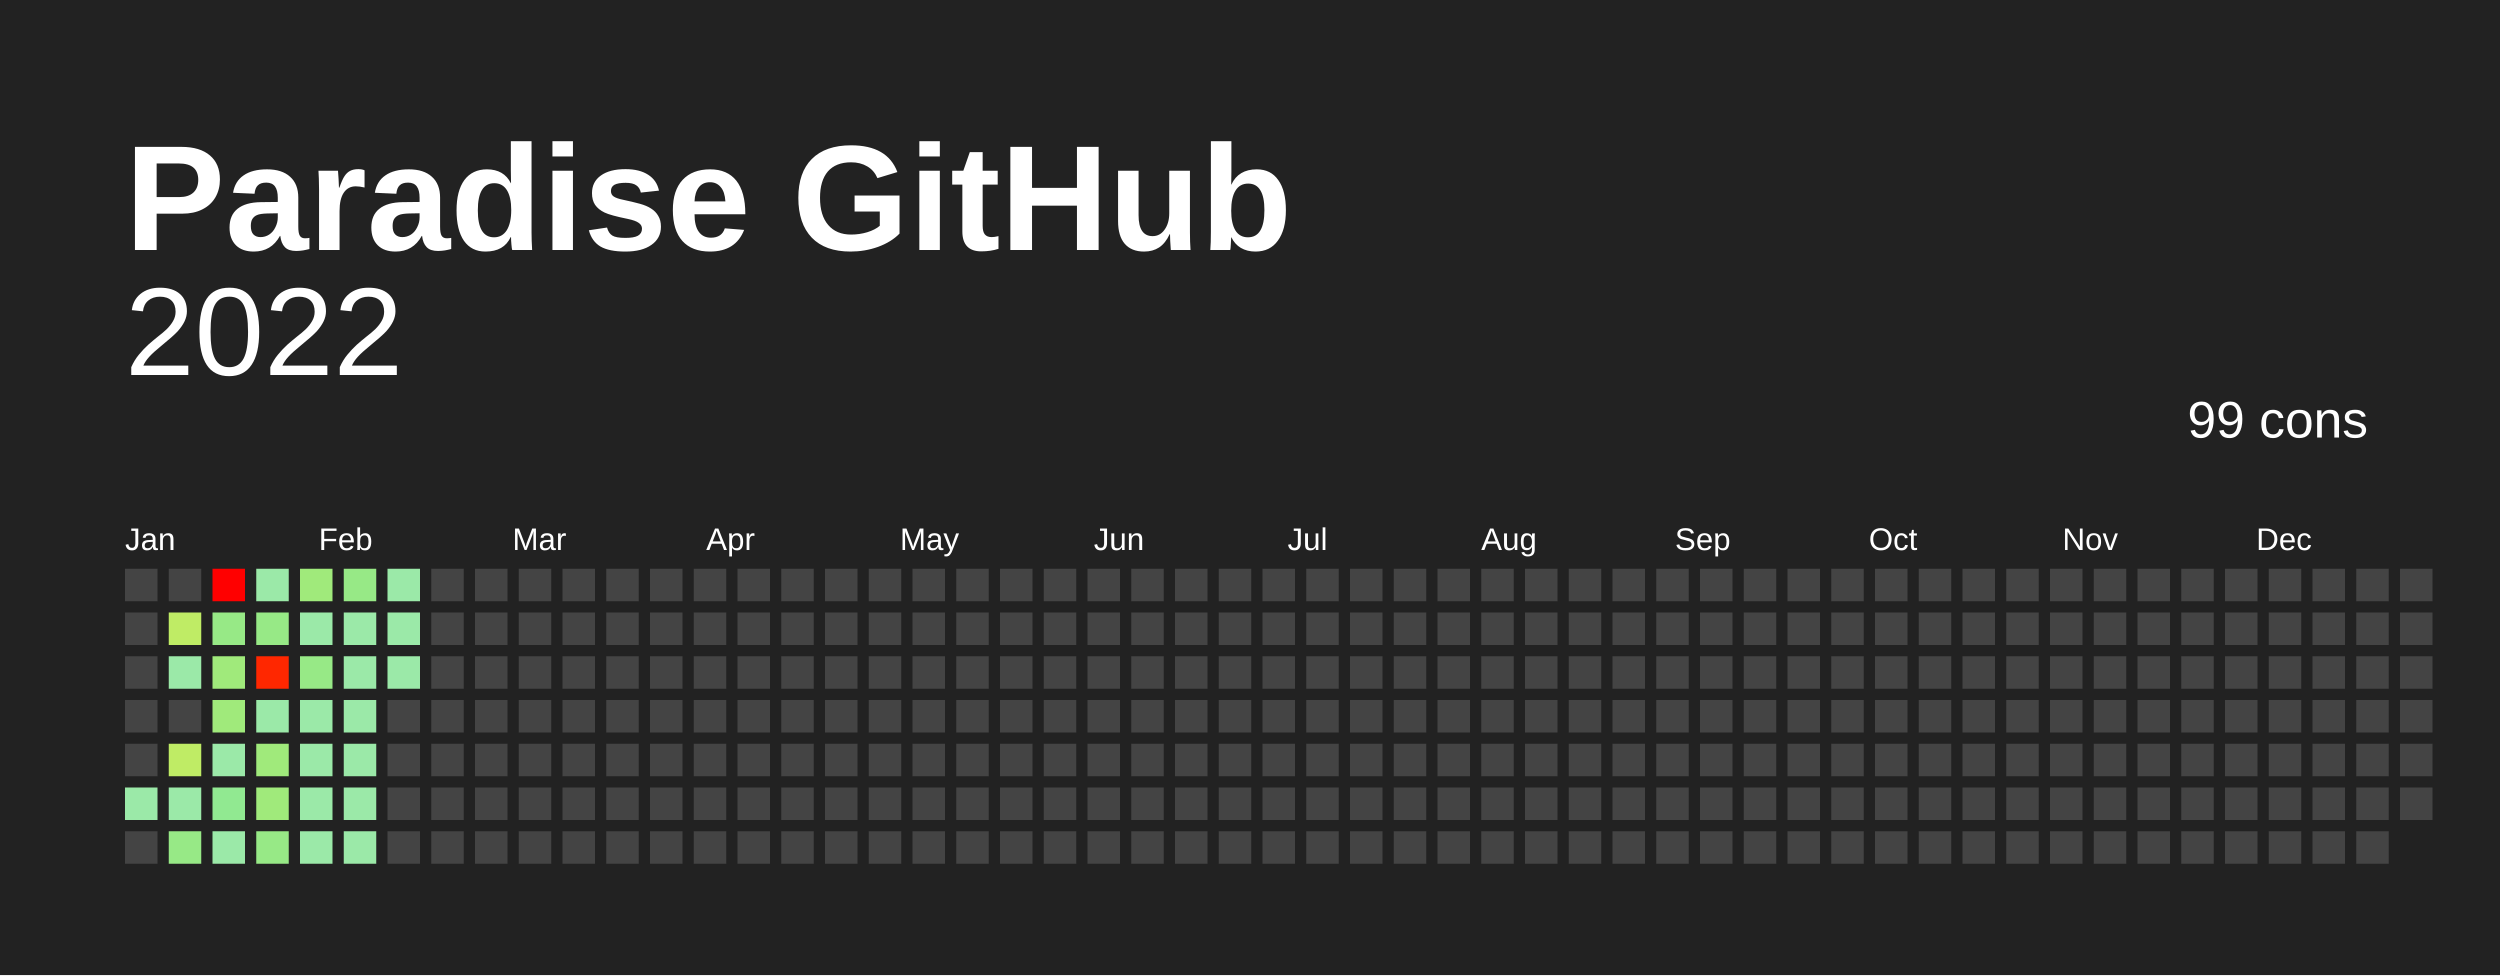
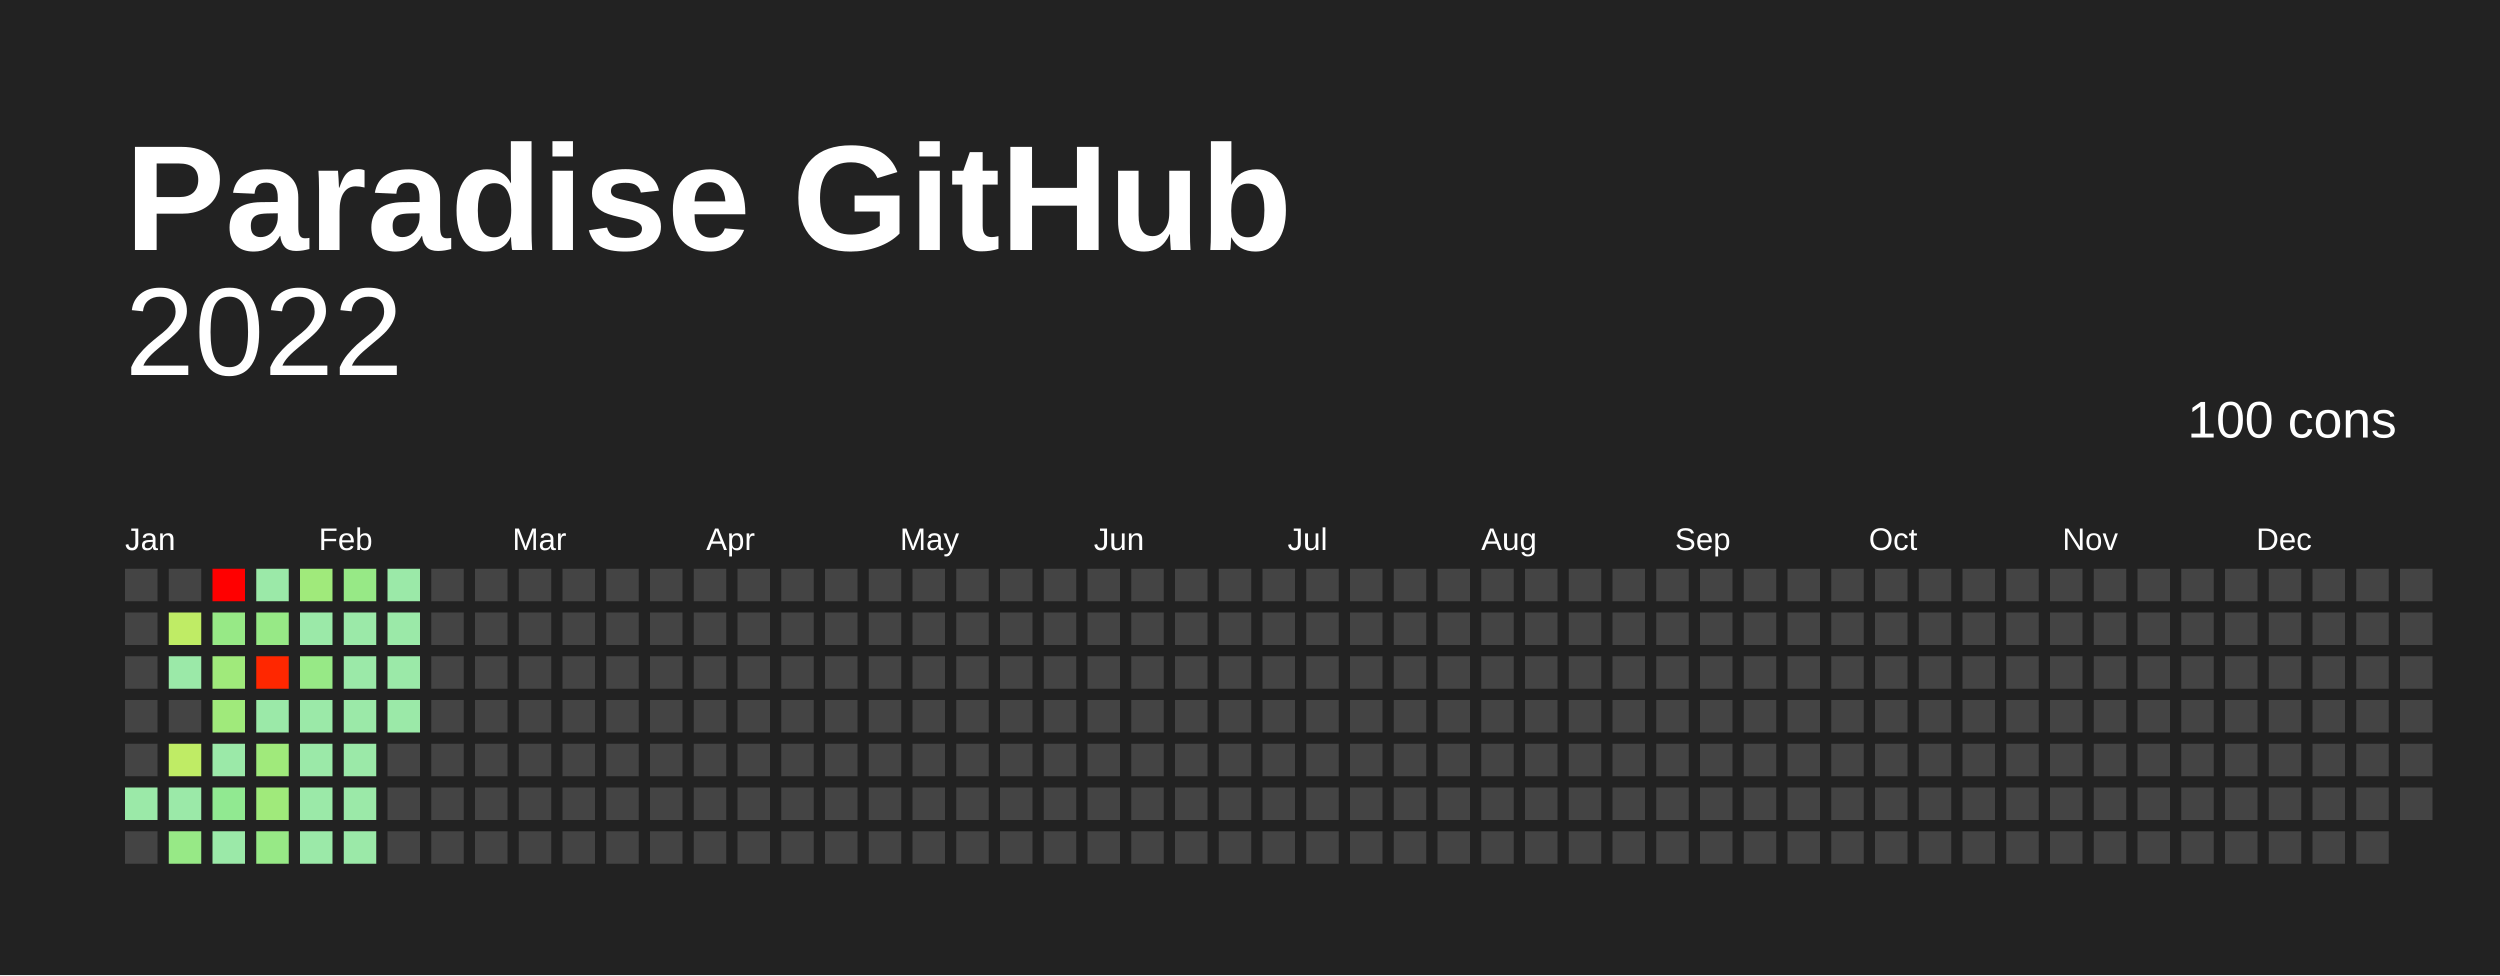
<svg xmlns="http://www.w3.org/2000/svg" baseProfile="full" height="78mm" version="1.1" viewBox="0,0,200,78" width="200mm">
  <defs />
  <rect fill="#222222" height="78" width="200" x="0" y="0" />
  <text fill="#FFFFFF" style="font-size:12px; font-family:Arial; font-weight:bold;" x="10" y="20">Paradise GitHub</text>
  <text alignment-baseline="hanging" fill="#FFFFFF" style="font-size:10.0px; font-family:Arial;" x="10" y="30">2022</text>
-   <text alignment-baseline="hanging" fill="#FFFFFF" style="font-size:4.125px; font-family:Arial;" x="175" y="35">99 cons</text>
+   <text alignment-baseline="hanging" fill="#FFFFFF" style="font-size:4.125px; font-family:Arial;" x="175" y="35">100 cons</text>
  <text fill="#FFFFFF" style="font-size:2.5px; font-family:Arial" x="10.0" y="44">Jan</text>
  <text fill="#FFFFFF" style="font-size:2.5px; font-family:Arial" x="25.5" y="44">Feb</text>
  <text fill="#FFFFFF" style="font-size:2.5px; font-family:Arial" x="41.0" y="44">Mar</text>
  <text fill="#FFFFFF" style="font-size:2.5px; font-family:Arial" x="56.5" y="44">Apr</text>
  <text fill="#FFFFFF" style="font-size:2.5px; font-family:Arial" x="72.0" y="44">May</text>
  <text fill="#FFFFFF" style="font-size:2.5px; font-family:Arial" x="87.5" y="44">Jun</text>
  <text fill="#FFFFFF" style="font-size:2.5px; font-family:Arial" x="103.0" y="44">Jul</text>
  <text fill="#FFFFFF" style="font-size:2.5px; font-family:Arial" x="118.5" y="44">Aug</text>
  <text fill="#FFFFFF" style="font-size:2.5px; font-family:Arial" x="134.0" y="44">Sep</text>
  <text fill="#FFFFFF" style="font-size:2.5px; font-family:Arial" x="149.5" y="44">Oct</text>
  <text fill="#FFFFFF" style="font-size:2.5px; font-family:Arial" x="165.0" y="44">Nov</text>
  <text fill="#FFFFFF" style="font-size:2.5px; font-family:Arial" x="180.5" y="44">Dec</text>
  <rect fill="#444444" height="2.6" width="2.6" x="10.0" y="45.5" />
  <rect fill="#444444" height="2.6" width="2.6" x="10.0" y="49.0" />
  <rect fill="#444444" height="2.6" width="2.6" x="10.0" y="52.5" />
  <rect fill="#444444" height="2.6" width="2.6" x="10.0" y="56.0" />
  <rect fill="#444444" height="2.6" width="2.6" x="10.0" y="59.5" />
  <rect fill="#9be9a8" height="2.6" width="2.6" x="10.0" y="63.0" />
  <rect fill="#444444" height="2.6" width="2.6" x="10.0" y="66.5" />
  <rect fill="#444444" height="2.6" width="2.6" x="13.5" y="45.5" />
  <rect fill="#bfec65" height="2.6" width="2.6" x="13.5" y="49.0" />
  <rect fill="#9be9a8" height="2.6" width="2.6" x="13.5" y="52.5" />
  <rect fill="#444444" height="2.6" width="2.6" x="13.5" y="56.0" />
  <rect fill="#bfec65" height="2.6" width="2.6" x="13.5" y="59.5" />
  <rect fill="#9be9a8" height="2.6" width="2.6" x="13.5" y="63.0" />
  <rect fill="#97e986" height="2.6" width="2.6" x="13.5" y="66.5" />
  <rect fill="red" height="2.6" width="2.6" x="17.0" y="45.5" />
  <rect fill="#97e986" height="2.6" width="2.6" x="17.0" y="49.0" />
  <rect fill="#a0ea7b" height="2.6" width="2.6" x="17.0" y="52.5" />
  <rect fill="#a0ea7b" height="2.6" width="2.6" x="17.0" y="56.0" />
  <rect fill="#9be9a8" height="2.6" width="2.6" x="17.0" y="59.5" />
  <rect fill="#91e991" height="2.6" width="2.6" x="17.0" y="63.0" />
  <rect fill="#9be9a8" height="2.6" width="2.6" x="17.0" y="66.5" />
  <rect fill="#9be9a8" height="2.6" width="2.6" x="20.5" y="45.5" />
  <rect fill="#97e986" height="2.6" width="2.6" x="20.5" y="49.0" />
  <rect fill="#ff2700" height="2.6" width="2.6" x="20.5" y="52.5" />
  <rect fill="#9be9a8" height="2.6" width="2.6" x="20.5" y="56.0" />
  <rect fill="#a0ea7b" height="2.6" width="2.6" x="20.5" y="59.5" />
  <rect fill="#a0ea7b" height="2.6" width="2.6" x="20.5" y="63.0" />
  <rect fill="#97e986" height="2.6" width="2.6" x="20.5" y="66.5" />
  <rect fill="#a0ea7b" height="2.6" width="2.6" x="24.0" y="45.5" />
  <rect fill="#9be9a8" height="2.6" width="2.6" x="24.0" y="49.0" />
  <rect fill="#97e986" height="2.6" width="2.6" x="24.0" y="52.5" />
  <rect fill="#9be9a8" height="2.6" width="2.6" x="24.0" y="56.0" />
  <rect fill="#9be9a8" height="2.6" width="2.6" x="24.0" y="59.5" />
  <rect fill="#9be9a8" height="2.6" width="2.6" x="24.0" y="63.0" />
  <rect fill="#9be9a8" height="2.6" width="2.6" x="24.0" y="66.5" />
  <rect fill="#97e986" height="2.6" width="2.6" x="27.5" y="45.5" />
  <rect fill="#9be9a8" height="2.6" width="2.6" x="27.5" y="49.0" />
  <rect fill="#9be9a8" height="2.6" width="2.6" x="27.5" y="52.5" />
  <rect fill="#9be9a8" height="2.6" width="2.6" x="27.5" y="56.0" />
  <rect fill="#9be9a8" height="2.6" width="2.6" x="27.5" y="59.5" />
  <rect fill="#9be9a8" height="2.6" width="2.6" x="27.5" y="63.0" />
  <rect fill="#9be9a8" height="2.6" width="2.6" x="27.5" y="66.5" />
  <rect fill="#9be9a8" height="2.6" width="2.6" x="31.0" y="45.5" />
  <rect fill="#9be9a8" height="2.6" width="2.6" x="31.0" y="49.0" />
  <rect fill="#9be9a8" height="2.6" width="2.6" x="31.0" y="52.5" />
-   <rect fill="#444444" height="2.6" width="2.6" x="31.0" y="56.0" />
+   <rect fill="#9be9a8" height="2.6" width="2.6" x="31.0" y="56.0" />
  <rect fill="#444444" height="2.6" width="2.6" x="31.0" y="59.5" />
  <rect fill="#444444" height="2.6" width="2.6" x="31.0" y="63.0" />
  <rect fill="#444444" height="2.6" width="2.6" x="31.0" y="66.5" />
  <rect fill="#444444" height="2.6" width="2.6" x="34.5" y="45.5" />
  <rect fill="#444444" height="2.6" width="2.6" x="34.5" y="49.0" />
  <rect fill="#444444" height="2.6" width="2.6" x="34.5" y="52.5" />
  <rect fill="#444444" height="2.6" width="2.6" x="34.5" y="56.0" />
  <rect fill="#444444" height="2.6" width="2.6" x="34.5" y="59.5" />
  <rect fill="#444444" height="2.6" width="2.6" x="34.5" y="63.0" />
  <rect fill="#444444" height="2.6" width="2.6" x="34.5" y="66.5" />
  <rect fill="#444444" height="2.6" width="2.6" x="38.0" y="45.5" />
  <rect fill="#444444" height="2.6" width="2.6" x="38.0" y="49.0" />
  <rect fill="#444444" height="2.6" width="2.6" x="38.0" y="52.5" />
  <rect fill="#444444" height="2.6" width="2.6" x="38.0" y="56.0" />
  <rect fill="#444444" height="2.6" width="2.6" x="38.0" y="59.5" />
  <rect fill="#444444" height="2.6" width="2.6" x="38.0" y="63.0" />
  <rect fill="#444444" height="2.6" width="2.6" x="38.0" y="66.5" />
  <rect fill="#444444" height="2.6" width="2.6" x="41.5" y="45.5" />
  <rect fill="#444444" height="2.6" width="2.6" x="41.5" y="49.0" />
  <rect fill="#444444" height="2.6" width="2.6" x="41.5" y="52.5" />
  <rect fill="#444444" height="2.6" width="2.6" x="41.5" y="56.0" />
  <rect fill="#444444" height="2.6" width="2.6" x="41.5" y="59.5" />
  <rect fill="#444444" height="2.6" width="2.6" x="41.5" y="63.0" />
  <rect fill="#444444" height="2.6" width="2.6" x="41.5" y="66.5" />
  <rect fill="#444444" height="2.6" width="2.6" x="45.0" y="45.5" />
  <rect fill="#444444" height="2.6" width="2.6" x="45.0" y="49.0" />
  <rect fill="#444444" height="2.6" width="2.6" x="45.0" y="52.5" />
  <rect fill="#444444" height="2.6" width="2.6" x="45.0" y="56.0" />
  <rect fill="#444444" height="2.6" width="2.6" x="45.0" y="59.5" />
  <rect fill="#444444" height="2.6" width="2.6" x="45.0" y="63.0" />
  <rect fill="#444444" height="2.6" width="2.6" x="45.0" y="66.5" />
  <rect fill="#444444" height="2.6" width="2.6" x="48.5" y="45.5" />
  <rect fill="#444444" height="2.6" width="2.6" x="48.5" y="49.0" />
  <rect fill="#444444" height="2.6" width="2.6" x="48.5" y="52.5" />
  <rect fill="#444444" height="2.6" width="2.6" x="48.5" y="56.0" />
  <rect fill="#444444" height="2.6" width="2.6" x="48.5" y="59.5" />
  <rect fill="#444444" height="2.6" width="2.6" x="48.5" y="63.0" />
  <rect fill="#444444" height="2.6" width="2.6" x="48.5" y="66.5" />
  <rect fill="#444444" height="2.6" width="2.6" x="52.0" y="45.5" />
  <rect fill="#444444" height="2.6" width="2.6" x="52.0" y="49.0" />
  <rect fill="#444444" height="2.6" width="2.6" x="52.0" y="52.5" />
  <rect fill="#444444" height="2.6" width="2.6" x="52.0" y="56.0" />
  <rect fill="#444444" height="2.6" width="2.6" x="52.0" y="59.5" />
  <rect fill="#444444" height="2.6" width="2.6" x="52.0" y="63.0" />
  <rect fill="#444444" height="2.6" width="2.6" x="52.0" y="66.5" />
  <rect fill="#444444" height="2.6" width="2.6" x="55.5" y="45.5" />
  <rect fill="#444444" height="2.6" width="2.6" x="55.5" y="49.0" />
  <rect fill="#444444" height="2.6" width="2.6" x="55.5" y="52.5" />
  <rect fill="#444444" height="2.6" width="2.6" x="55.5" y="56.0" />
  <rect fill="#444444" height="2.6" width="2.6" x="55.5" y="59.5" />
  <rect fill="#444444" height="2.6" width="2.6" x="55.5" y="63.0" />
  <rect fill="#444444" height="2.6" width="2.6" x="55.5" y="66.5" />
  <rect fill="#444444" height="2.6" width="2.6" x="59.0" y="45.5" />
  <rect fill="#444444" height="2.6" width="2.6" x="59.0" y="49.0" />
  <rect fill="#444444" height="2.6" width="2.6" x="59.0" y="52.5" />
  <rect fill="#444444" height="2.6" width="2.6" x="59.0" y="56.0" />
  <rect fill="#444444" height="2.6" width="2.6" x="59.0" y="59.5" />
  <rect fill="#444444" height="2.6" width="2.6" x="59.0" y="63.0" />
  <rect fill="#444444" height="2.6" width="2.6" x="59.0" y="66.5" />
  <rect fill="#444444" height="2.6" width="2.6" x="62.5" y="45.5" />
  <rect fill="#444444" height="2.6" width="2.6" x="62.5" y="49.0" />
  <rect fill="#444444" height="2.6" width="2.6" x="62.5" y="52.5" />
  <rect fill="#444444" height="2.6" width="2.6" x="62.5" y="56.0" />
  <rect fill="#444444" height="2.6" width="2.6" x="62.5" y="59.5" />
  <rect fill="#444444" height="2.6" width="2.6" x="62.5" y="63.0" />
  <rect fill="#444444" height="2.6" width="2.6" x="62.5" y="66.5" />
  <rect fill="#444444" height="2.6" width="2.6" x="66.0" y="45.5" />
  <rect fill="#444444" height="2.6" width="2.6" x="66.0" y="49.0" />
  <rect fill="#444444" height="2.6" width="2.6" x="66.0" y="52.5" />
  <rect fill="#444444" height="2.6" width="2.6" x="66.0" y="56.0" />
  <rect fill="#444444" height="2.6" width="2.6" x="66.0" y="59.5" />
  <rect fill="#444444" height="2.6" width="2.6" x="66.0" y="63.0" />
  <rect fill="#444444" height="2.6" width="2.6" x="66.0" y="66.5" />
  <rect fill="#444444" height="2.6" width="2.6" x="69.5" y="45.5" />
  <rect fill="#444444" height="2.6" width="2.6" x="69.5" y="49.0" />
  <rect fill="#444444" height="2.6" width="2.6" x="69.5" y="52.5" />
  <rect fill="#444444" height="2.6" width="2.6" x="69.5" y="56.0" />
  <rect fill="#444444" height="2.6" width="2.6" x="69.5" y="59.5" />
  <rect fill="#444444" height="2.6" width="2.6" x="69.5" y="63.0" />
  <rect fill="#444444" height="2.6" width="2.6" x="69.5" y="66.5" />
  <rect fill="#444444" height="2.6" width="2.6" x="73.0" y="45.5" />
  <rect fill="#444444" height="2.6" width="2.6" x="73.0" y="49.0" />
  <rect fill="#444444" height="2.6" width="2.6" x="73.0" y="52.5" />
  <rect fill="#444444" height="2.6" width="2.6" x="73.0" y="56.0" />
  <rect fill="#444444" height="2.6" width="2.6" x="73.0" y="59.5" />
  <rect fill="#444444" height="2.6" width="2.6" x="73.0" y="63.0" />
  <rect fill="#444444" height="2.6" width="2.6" x="73.0" y="66.5" />
  <rect fill="#444444" height="2.6" width="2.6" x="76.5" y="45.5" />
  <rect fill="#444444" height="2.6" width="2.6" x="76.5" y="49.0" />
  <rect fill="#444444" height="2.6" width="2.6" x="76.5" y="52.5" />
  <rect fill="#444444" height="2.6" width="2.6" x="76.5" y="56.0" />
  <rect fill="#444444" height="2.6" width="2.6" x="76.5" y="59.5" />
  <rect fill="#444444" height="2.6" width="2.6" x="76.5" y="63.0" />
  <rect fill="#444444" height="2.6" width="2.6" x="76.5" y="66.5" />
  <rect fill="#444444" height="2.6" width="2.6" x="80.0" y="45.5" />
  <rect fill="#444444" height="2.6" width="2.6" x="80.0" y="49.0" />
  <rect fill="#444444" height="2.6" width="2.6" x="80.0" y="52.5" />
  <rect fill="#444444" height="2.6" width="2.6" x="80.0" y="56.0" />
  <rect fill="#444444" height="2.6" width="2.6" x="80.0" y="59.5" />
  <rect fill="#444444" height="2.6" width="2.6" x="80.0" y="63.0" />
  <rect fill="#444444" height="2.6" width="2.6" x="80.0" y="66.5" />
  <rect fill="#444444" height="2.6" width="2.6" x="83.5" y="45.5" />
  <rect fill="#444444" height="2.6" width="2.6" x="83.5" y="49.0" />
  <rect fill="#444444" height="2.6" width="2.6" x="83.5" y="52.5" />
  <rect fill="#444444" height="2.6" width="2.6" x="83.5" y="56.0" />
  <rect fill="#444444" height="2.6" width="2.6" x="83.5" y="59.5" />
  <rect fill="#444444" height="2.6" width="2.6" x="83.5" y="63.0" />
  <rect fill="#444444" height="2.6" width="2.6" x="83.5" y="66.5" />
  <rect fill="#444444" height="2.6" width="2.6" x="87.0" y="45.5" />
  <rect fill="#444444" height="2.6" width="2.6" x="87.0" y="49.0" />
  <rect fill="#444444" height="2.6" width="2.6" x="87.0" y="52.5" />
  <rect fill="#444444" height="2.6" width="2.6" x="87.0" y="56.0" />
  <rect fill="#444444" height="2.6" width="2.6" x="87.0" y="59.5" />
  <rect fill="#444444" height="2.6" width="2.6" x="87.0" y="63.0" />
  <rect fill="#444444" height="2.6" width="2.6" x="87.0" y="66.5" />
  <rect fill="#444444" height="2.6" width="2.6" x="90.5" y="45.5" />
  <rect fill="#444444" height="2.6" width="2.6" x="90.5" y="49.0" />
  <rect fill="#444444" height="2.6" width="2.6" x="90.5" y="52.5" />
  <rect fill="#444444" height="2.6" width="2.6" x="90.5" y="56.0" />
  <rect fill="#444444" height="2.6" width="2.6" x="90.5" y="59.5" />
  <rect fill="#444444" height="2.6" width="2.6" x="90.5" y="63.0" />
  <rect fill="#444444" height="2.6" width="2.6" x="90.5" y="66.5" />
  <rect fill="#444444" height="2.6" width="2.6" x="94.0" y="45.5" />
  <rect fill="#444444" height="2.6" width="2.6" x="94.0" y="49.0" />
  <rect fill="#444444" height="2.6" width="2.6" x="94.0" y="52.5" />
  <rect fill="#444444" height="2.6" width="2.6" x="94.0" y="56.0" />
  <rect fill="#444444" height="2.6" width="2.6" x="94.0" y="59.5" />
  <rect fill="#444444" height="2.6" width="2.6" x="94.0" y="63.0" />
  <rect fill="#444444" height="2.6" width="2.6" x="94.0" y="66.5" />
  <rect fill="#444444" height="2.6" width="2.6" x="97.5" y="45.5" />
  <rect fill="#444444" height="2.6" width="2.6" x="97.5" y="49.0" />
  <rect fill="#444444" height="2.6" width="2.6" x="97.5" y="52.5" />
  <rect fill="#444444" height="2.6" width="2.6" x="97.5" y="56.0" />
  <rect fill="#444444" height="2.6" width="2.6" x="97.5" y="59.5" />
  <rect fill="#444444" height="2.6" width="2.6" x="97.5" y="63.0" />
  <rect fill="#444444" height="2.6" width="2.6" x="97.5" y="66.5" />
  <rect fill="#444444" height="2.6" width="2.6" x="101.0" y="45.5" />
  <rect fill="#444444" height="2.6" width="2.6" x="101.0" y="49.0" />
  <rect fill="#444444" height="2.6" width="2.6" x="101.0" y="52.5" />
  <rect fill="#444444" height="2.6" width="2.6" x="101.0" y="56.0" />
  <rect fill="#444444" height="2.6" width="2.6" x="101.0" y="59.5" />
  <rect fill="#444444" height="2.6" width="2.6" x="101.0" y="63.0" />
  <rect fill="#444444" height="2.6" width="2.6" x="101.0" y="66.5" />
  <rect fill="#444444" height="2.6" width="2.6" x="104.5" y="45.5" />
  <rect fill="#444444" height="2.6" width="2.6" x="104.5" y="49.0" />
  <rect fill="#444444" height="2.6" width="2.6" x="104.5" y="52.5" />
  <rect fill="#444444" height="2.6" width="2.6" x="104.5" y="56.0" />
  <rect fill="#444444" height="2.6" width="2.6" x="104.5" y="59.5" />
  <rect fill="#444444" height="2.6" width="2.6" x="104.5" y="63.0" />
  <rect fill="#444444" height="2.6" width="2.6" x="104.5" y="66.5" />
  <rect fill="#444444" height="2.6" width="2.6" x="108.0" y="45.5" />
  <rect fill="#444444" height="2.6" width="2.6" x="108.0" y="49.0" />
  <rect fill="#444444" height="2.6" width="2.6" x="108.0" y="52.5" />
  <rect fill="#444444" height="2.6" width="2.6" x="108.0" y="56.0" />
  <rect fill="#444444" height="2.6" width="2.6" x="108.0" y="59.5" />
  <rect fill="#444444" height="2.6" width="2.6" x="108.0" y="63.0" />
  <rect fill="#444444" height="2.6" width="2.6" x="108.0" y="66.5" />
  <rect fill="#444444" height="2.6" width="2.6" x="111.5" y="45.5" />
  <rect fill="#444444" height="2.6" width="2.6" x="111.5" y="49.0" />
  <rect fill="#444444" height="2.6" width="2.6" x="111.5" y="52.5" />
  <rect fill="#444444" height="2.6" width="2.6" x="111.5" y="56.0" />
  <rect fill="#444444" height="2.6" width="2.6" x="111.5" y="59.5" />
  <rect fill="#444444" height="2.6" width="2.6" x="111.5" y="63.0" />
  <rect fill="#444444" height="2.6" width="2.6" x="111.5" y="66.5" />
  <rect fill="#444444" height="2.6" width="2.6" x="115.0" y="45.5" />
  <rect fill="#444444" height="2.6" width="2.6" x="115.0" y="49.0" />
  <rect fill="#444444" height="2.6" width="2.6" x="115.0" y="52.5" />
  <rect fill="#444444" height="2.6" width="2.6" x="115.0" y="56.0" />
  <rect fill="#444444" height="2.6" width="2.6" x="115.0" y="59.5" />
  <rect fill="#444444" height="2.6" width="2.6" x="115.0" y="63.0" />
  <rect fill="#444444" height="2.6" width="2.6" x="115.0" y="66.5" />
  <rect fill="#444444" height="2.6" width="2.6" x="118.5" y="45.5" />
  <rect fill="#444444" height="2.6" width="2.6" x="118.5" y="49.0" />
  <rect fill="#444444" height="2.6" width="2.6" x="118.5" y="52.5" />
  <rect fill="#444444" height="2.6" width="2.6" x="118.5" y="56.0" />
  <rect fill="#444444" height="2.6" width="2.6" x="118.5" y="59.5" />
  <rect fill="#444444" height="2.6" width="2.6" x="118.5" y="63.0" />
  <rect fill="#444444" height="2.6" width="2.6" x="118.5" y="66.5" />
  <rect fill="#444444" height="2.6" width="2.6" x="122.0" y="45.5" />
  <rect fill="#444444" height="2.6" width="2.6" x="122.0" y="49.0" />
  <rect fill="#444444" height="2.6" width="2.6" x="122.0" y="52.5" />
  <rect fill="#444444" height="2.6" width="2.6" x="122.0" y="56.0" />
  <rect fill="#444444" height="2.6" width="2.6" x="122.0" y="59.5" />
  <rect fill="#444444" height="2.6" width="2.6" x="122.0" y="63.0" />
  <rect fill="#444444" height="2.6" width="2.6" x="122.0" y="66.5" />
  <rect fill="#444444" height="2.6" width="2.6" x="125.5" y="45.5" />
  <rect fill="#444444" height="2.6" width="2.6" x="125.5" y="49.0" />
  <rect fill="#444444" height="2.6" width="2.6" x="125.5" y="52.5" />
  <rect fill="#444444" height="2.6" width="2.6" x="125.5" y="56.0" />
  <rect fill="#444444" height="2.6" width="2.6" x="125.5" y="59.5" />
  <rect fill="#444444" height="2.6" width="2.6" x="125.5" y="63.0" />
  <rect fill="#444444" height="2.6" width="2.6" x="125.5" y="66.5" />
  <rect fill="#444444" height="2.6" width="2.6" x="129.0" y="45.5" />
  <rect fill="#444444" height="2.6" width="2.6" x="129.0" y="49.0" />
  <rect fill="#444444" height="2.6" width="2.6" x="129.0" y="52.5" />
  <rect fill="#444444" height="2.6" width="2.6" x="129.0" y="56.0" />
  <rect fill="#444444" height="2.6" width="2.6" x="129.0" y="59.5" />
  <rect fill="#444444" height="2.6" width="2.6" x="129.0" y="63.0" />
  <rect fill="#444444" height="2.6" width="2.6" x="129.0" y="66.5" />
  <rect fill="#444444" height="2.6" width="2.6" x="132.5" y="45.5" />
  <rect fill="#444444" height="2.6" width="2.6" x="132.5" y="49.0" />
  <rect fill="#444444" height="2.6" width="2.6" x="132.5" y="52.5" />
  <rect fill="#444444" height="2.6" width="2.6" x="132.5" y="56.0" />
  <rect fill="#444444" height="2.6" width="2.6" x="132.5" y="59.5" />
  <rect fill="#444444" height="2.6" width="2.6" x="132.5" y="63.0" />
  <rect fill="#444444" height="2.6" width="2.6" x="132.5" y="66.5" />
  <rect fill="#444444" height="2.6" width="2.6" x="136.0" y="45.5" />
  <rect fill="#444444" height="2.6" width="2.6" x="136.0" y="49.0" />
  <rect fill="#444444" height="2.6" width="2.6" x="136.0" y="52.5" />
  <rect fill="#444444" height="2.6" width="2.6" x="136.0" y="56.0" />
  <rect fill="#444444" height="2.6" width="2.6" x="136.0" y="59.5" />
  <rect fill="#444444" height="2.6" width="2.6" x="136.0" y="63.0" />
  <rect fill="#444444" height="2.6" width="2.6" x="136.0" y="66.5" />
  <rect fill="#444444" height="2.6" width="2.6" x="139.5" y="45.5" />
  <rect fill="#444444" height="2.6" width="2.6" x="139.5" y="49.0" />
  <rect fill="#444444" height="2.6" width="2.6" x="139.5" y="52.5" />
  <rect fill="#444444" height="2.6" width="2.6" x="139.5" y="56.0" />
  <rect fill="#444444" height="2.6" width="2.6" x="139.5" y="59.5" />
  <rect fill="#444444" height="2.6" width="2.6" x="139.5" y="63.0" />
  <rect fill="#444444" height="2.6" width="2.6" x="139.5" y="66.5" />
  <rect fill="#444444" height="2.6" width="2.6" x="143.0" y="45.5" />
  <rect fill="#444444" height="2.6" width="2.6" x="143.0" y="49.0" />
  <rect fill="#444444" height="2.6" width="2.6" x="143.0" y="52.5" />
  <rect fill="#444444" height="2.6" width="2.6" x="143.0" y="56.0" />
  <rect fill="#444444" height="2.6" width="2.6" x="143.0" y="59.5" />
  <rect fill="#444444" height="2.6" width="2.6" x="143.0" y="63.0" />
  <rect fill="#444444" height="2.6" width="2.6" x="143.0" y="66.5" />
  <rect fill="#444444" height="2.6" width="2.6" x="146.5" y="45.5" />
  <rect fill="#444444" height="2.6" width="2.6" x="146.5" y="49.0" />
  <rect fill="#444444" height="2.6" width="2.6" x="146.5" y="52.5" />
  <rect fill="#444444" height="2.6" width="2.6" x="146.5" y="56.0" />
  <rect fill="#444444" height="2.6" width="2.6" x="146.5" y="59.5" />
  <rect fill="#444444" height="2.6" width="2.6" x="146.5" y="63.0" />
  <rect fill="#444444" height="2.6" width="2.6" x="146.5" y="66.5" />
  <rect fill="#444444" height="2.6" width="2.6" x="150.0" y="45.5" />
  <rect fill="#444444" height="2.6" width="2.6" x="150.0" y="49.0" />
  <rect fill="#444444" height="2.6" width="2.6" x="150.0" y="52.5" />
  <rect fill="#444444" height="2.6" width="2.6" x="150.0" y="56.0" />
  <rect fill="#444444" height="2.6" width="2.6" x="150.0" y="59.5" />
  <rect fill="#444444" height="2.6" width="2.6" x="150.0" y="63.0" />
  <rect fill="#444444" height="2.6" width="2.6" x="150.0" y="66.5" />
  <rect fill="#444444" height="2.6" width="2.6" x="153.5" y="45.5" />
  <rect fill="#444444" height="2.6" width="2.6" x="153.5" y="49.0" />
  <rect fill="#444444" height="2.6" width="2.6" x="153.5" y="52.5" />
  <rect fill="#444444" height="2.6" width="2.6" x="153.5" y="56.0" />
  <rect fill="#444444" height="2.6" width="2.6" x="153.5" y="59.5" />
  <rect fill="#444444" height="2.6" width="2.6" x="153.5" y="63.0" />
  <rect fill="#444444" height="2.6" width="2.6" x="153.5" y="66.5" />
  <rect fill="#444444" height="2.6" width="2.6" x="157.0" y="45.5" />
  <rect fill="#444444" height="2.6" width="2.6" x="157.0" y="49.0" />
  <rect fill="#444444" height="2.6" width="2.6" x="157.0" y="52.5" />
  <rect fill="#444444" height="2.6" width="2.6" x="157.0" y="56.0" />
  <rect fill="#444444" height="2.6" width="2.6" x="157.0" y="59.5" />
  <rect fill="#444444" height="2.6" width="2.6" x="157.0" y="63.0" />
  <rect fill="#444444" height="2.6" width="2.6" x="157.0" y="66.5" />
  <rect fill="#444444" height="2.6" width="2.6" x="160.5" y="45.5" />
  <rect fill="#444444" height="2.6" width="2.6" x="160.5" y="49.0" />
  <rect fill="#444444" height="2.6" width="2.6" x="160.5" y="52.5" />
  <rect fill="#444444" height="2.6" width="2.6" x="160.5" y="56.0" />
  <rect fill="#444444" height="2.6" width="2.6" x="160.5" y="59.5" />
  <rect fill="#444444" height="2.6" width="2.6" x="160.5" y="63.0" />
  <rect fill="#444444" height="2.6" width="2.6" x="160.5" y="66.5" />
  <rect fill="#444444" height="2.6" width="2.6" x="164.0" y="45.5" />
  <rect fill="#444444" height="2.6" width="2.6" x="164.0" y="49.0" />
  <rect fill="#444444" height="2.6" width="2.6" x="164.0" y="52.5" />
  <rect fill="#444444" height="2.6" width="2.6" x="164.0" y="56.0" />
  <rect fill="#444444" height="2.6" width="2.6" x="164.0" y="59.5" />
  <rect fill="#444444" height="2.6" width="2.6" x="164.0" y="63.0" />
  <rect fill="#444444" height="2.6" width="2.6" x="164.0" y="66.5" />
  <rect fill="#444444" height="2.6" width="2.6" x="167.5" y="45.5" />
  <rect fill="#444444" height="2.6" width="2.6" x="167.5" y="49.0" />
  <rect fill="#444444" height="2.6" width="2.6" x="167.5" y="52.5" />
  <rect fill="#444444" height="2.6" width="2.6" x="167.5" y="56.0" />
  <rect fill="#444444" height="2.6" width="2.6" x="167.5" y="59.5" />
  <rect fill="#444444" height="2.6" width="2.6" x="167.5" y="63.0" />
  <rect fill="#444444" height="2.6" width="2.6" x="167.5" y="66.5" />
  <rect fill="#444444" height="2.6" width="2.6" x="171.0" y="45.5" />
  <rect fill="#444444" height="2.6" width="2.6" x="171.0" y="49.0" />
  <rect fill="#444444" height="2.6" width="2.6" x="171.0" y="52.5" />
  <rect fill="#444444" height="2.6" width="2.6" x="171.0" y="56.0" />
  <rect fill="#444444" height="2.6" width="2.6" x="171.0" y="59.5" />
  <rect fill="#444444" height="2.6" width="2.6" x="171.0" y="63.0" />
  <rect fill="#444444" height="2.6" width="2.6" x="171.0" y="66.5" />
  <rect fill="#444444" height="2.6" width="2.6" x="174.5" y="45.5" />
  <rect fill="#444444" height="2.6" width="2.6" x="174.5" y="49.0" />
  <rect fill="#444444" height="2.6" width="2.6" x="174.5" y="52.5" />
  <rect fill="#444444" height="2.6" width="2.6" x="174.5" y="56.0" />
  <rect fill="#444444" height="2.6" width="2.6" x="174.5" y="59.5" />
  <rect fill="#444444" height="2.6" width="2.6" x="174.5" y="63.0" />
  <rect fill="#444444" height="2.6" width="2.6" x="174.5" y="66.5" />
  <rect fill="#444444" height="2.6" width="2.6" x="178.0" y="45.5" />
  <rect fill="#444444" height="2.6" width="2.6" x="178.0" y="49.0" />
  <rect fill="#444444" height="2.6" width="2.6" x="178.0" y="52.5" />
  <rect fill="#444444" height="2.6" width="2.6" x="178.0" y="56.0" />
  <rect fill="#444444" height="2.6" width="2.6" x="178.0" y="59.5" />
  <rect fill="#444444" height="2.6" width="2.6" x="178.0" y="63.0" />
  <rect fill="#444444" height="2.6" width="2.6" x="178.0" y="66.5" />
  <rect fill="#444444" height="2.6" width="2.6" x="181.5" y="45.5" />
  <rect fill="#444444" height="2.6" width="2.6" x="181.5" y="49.0" />
  <rect fill="#444444" height="2.6" width="2.6" x="181.5" y="52.5" />
  <rect fill="#444444" height="2.6" width="2.6" x="181.5" y="56.0" />
  <rect fill="#444444" height="2.6" width="2.6" x="181.5" y="59.5" />
  <rect fill="#444444" height="2.6" width="2.6" x="181.5" y="63.0" />
  <rect fill="#444444" height="2.6" width="2.6" x="181.5" y="66.5" />
  <rect fill="#444444" height="2.6" width="2.6" x="185.0" y="45.5" />
  <rect fill="#444444" height="2.6" width="2.6" x="185.0" y="49.0" />
  <rect fill="#444444" height="2.6" width="2.6" x="185.0" y="52.5" />
  <rect fill="#444444" height="2.6" width="2.6" x="185.0" y="56.0" />
  <rect fill="#444444" height="2.6" width="2.6" x="185.0" y="59.5" />
  <rect fill="#444444" height="2.6" width="2.6" x="185.0" y="63.0" />
  <rect fill="#444444" height="2.6" width="2.6" x="185.0" y="66.5" />
  <rect fill="#444444" height="2.6" width="2.6" x="188.5" y="45.5" />
  <rect fill="#444444" height="2.6" width="2.6" x="188.5" y="49.0" />
  <rect fill="#444444" height="2.6" width="2.6" x="188.5" y="52.5" />
  <rect fill="#444444" height="2.6" width="2.6" x="188.5" y="56.0" />
  <rect fill="#444444" height="2.6" width="2.6" x="188.5" y="59.5" />
  <rect fill="#444444" height="2.6" width="2.6" x="188.5" y="63.0" />
  <rect fill="#444444" height="2.6" width="2.6" x="188.5" y="66.5" />
  <rect fill="#444444" height="2.6" width="2.6" x="192.0" y="45.5" />
  <rect fill="#444444" height="2.6" width="2.6" x="192.0" y="49.0" />
  <rect fill="#444444" height="2.6" width="2.6" x="192.0" y="52.5" />
  <rect fill="#444444" height="2.6" width="2.6" x="192.0" y="56.0" />
  <rect fill="#444444" height="2.6" width="2.6" x="192.0" y="59.5" />
  <rect fill="#444444" height="2.6" width="2.6" x="192.0" y="63.0" />
</svg>
